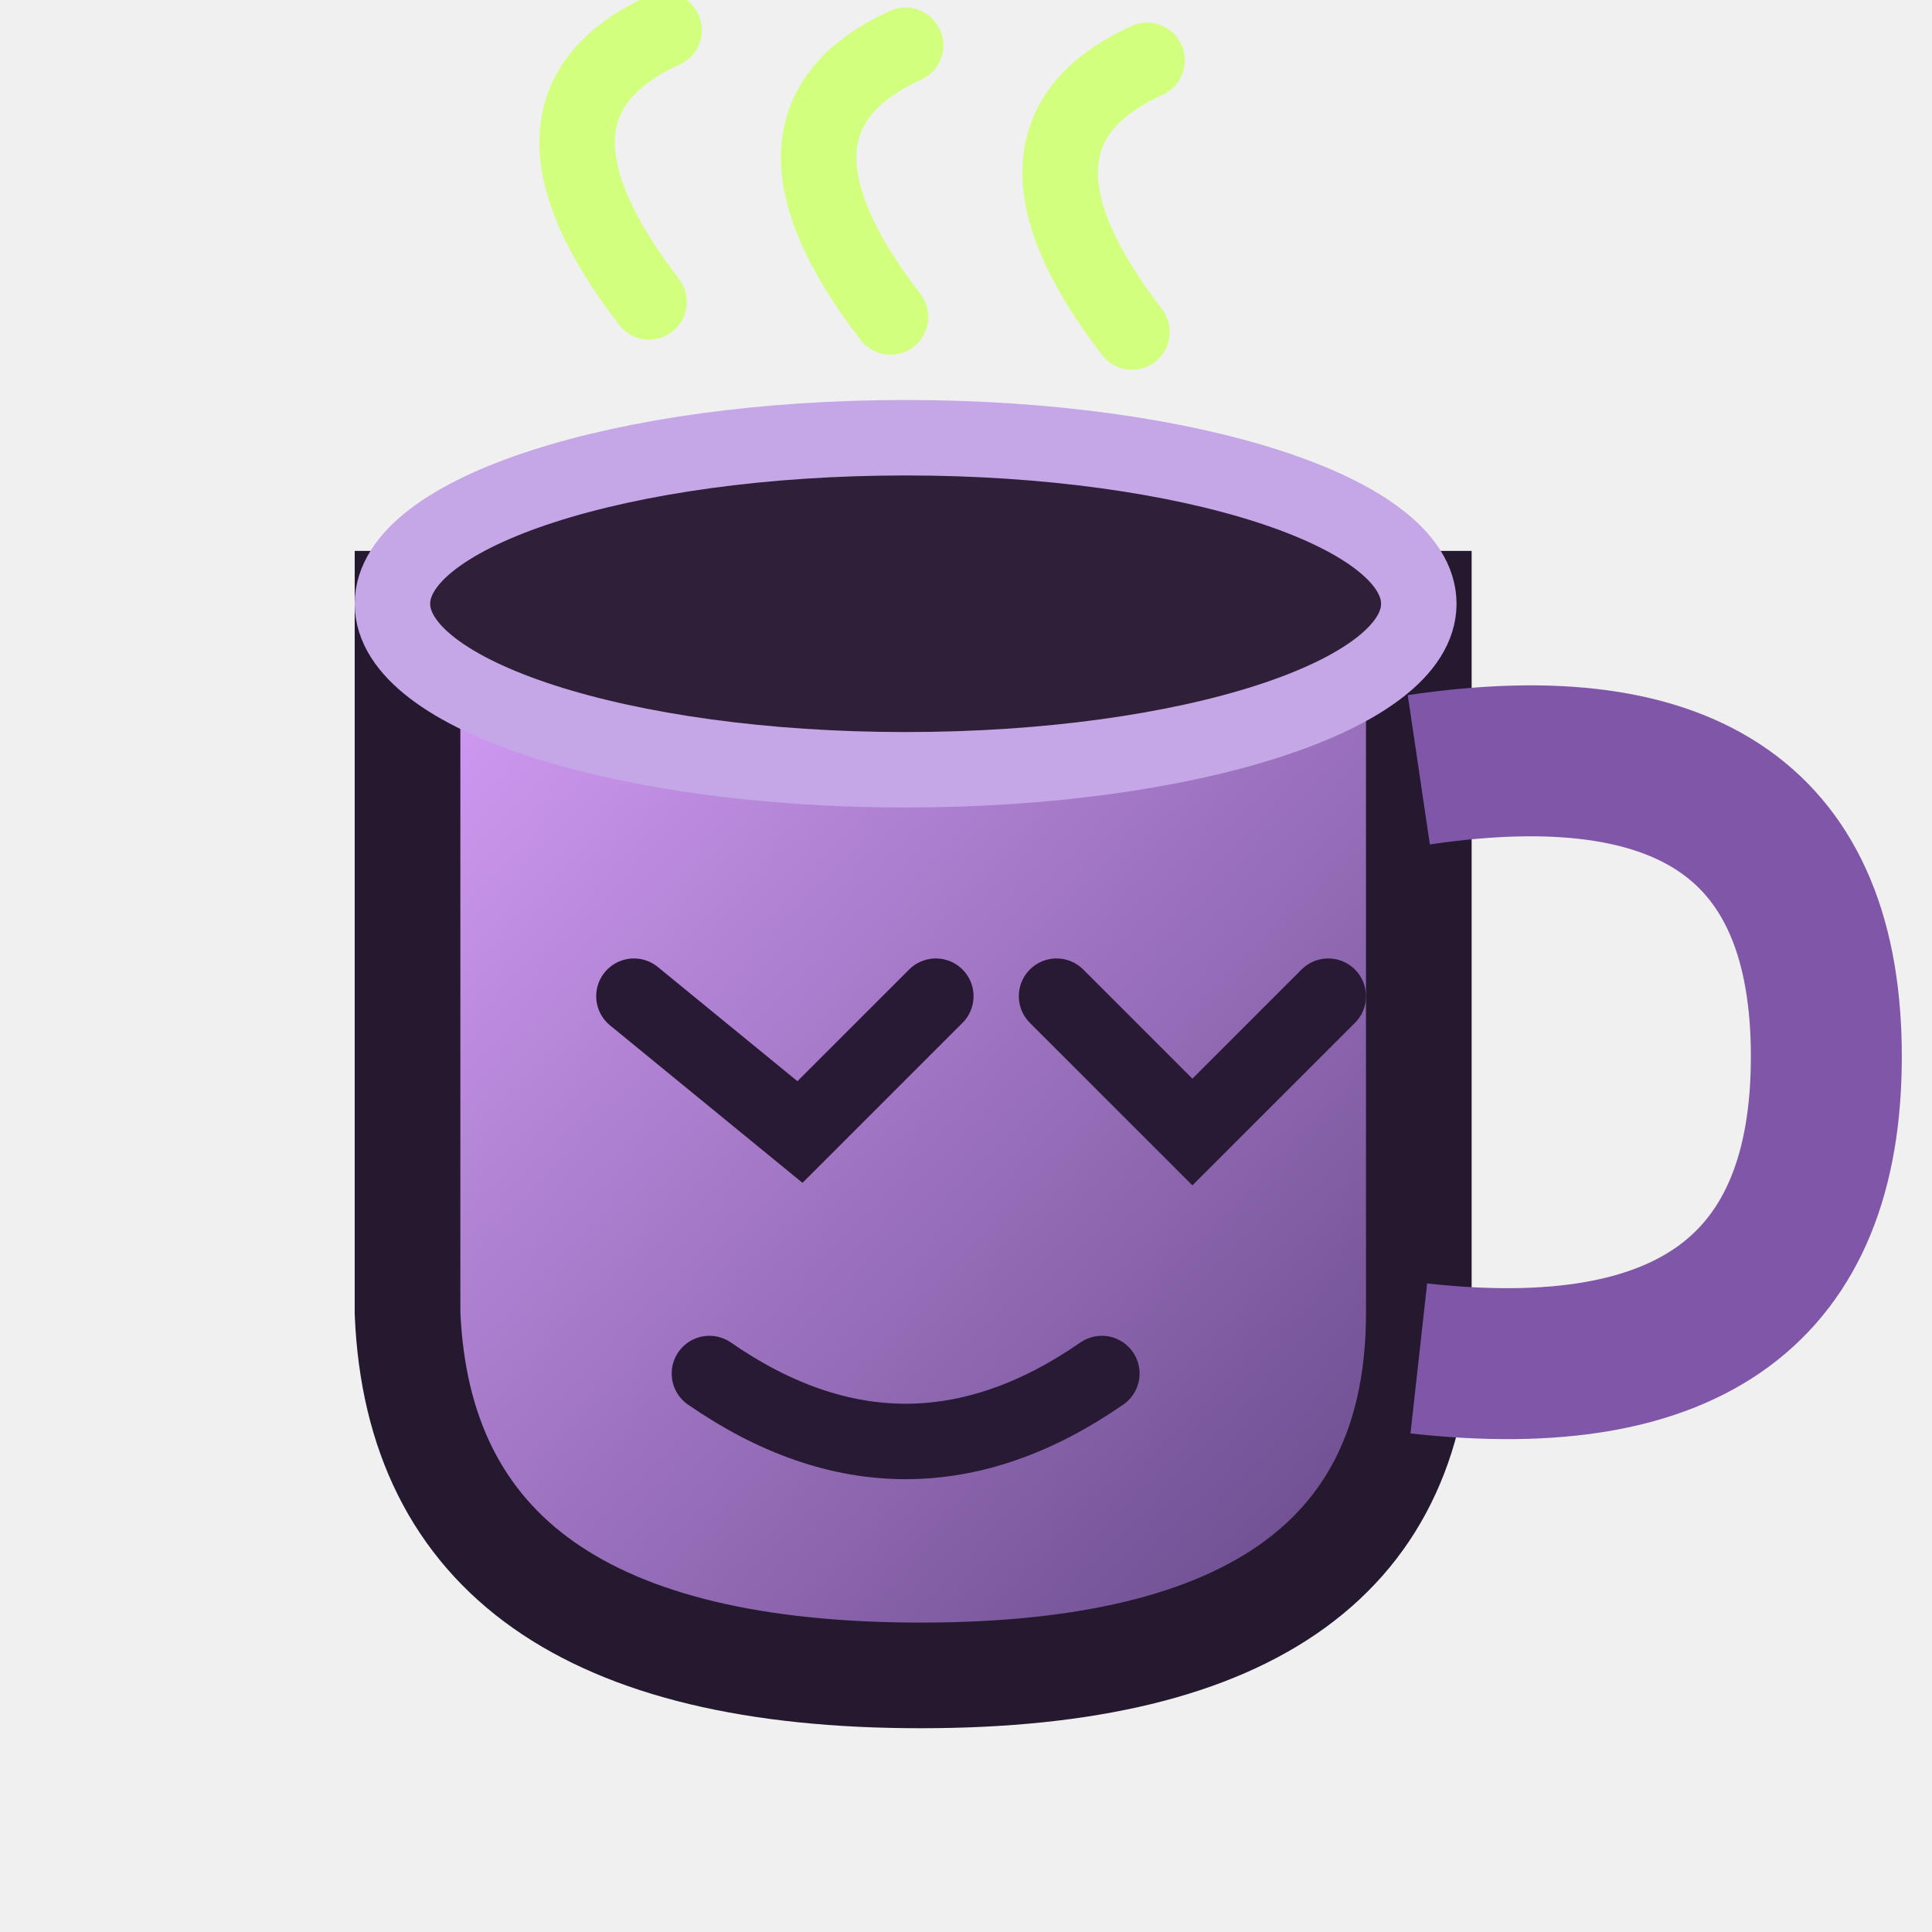
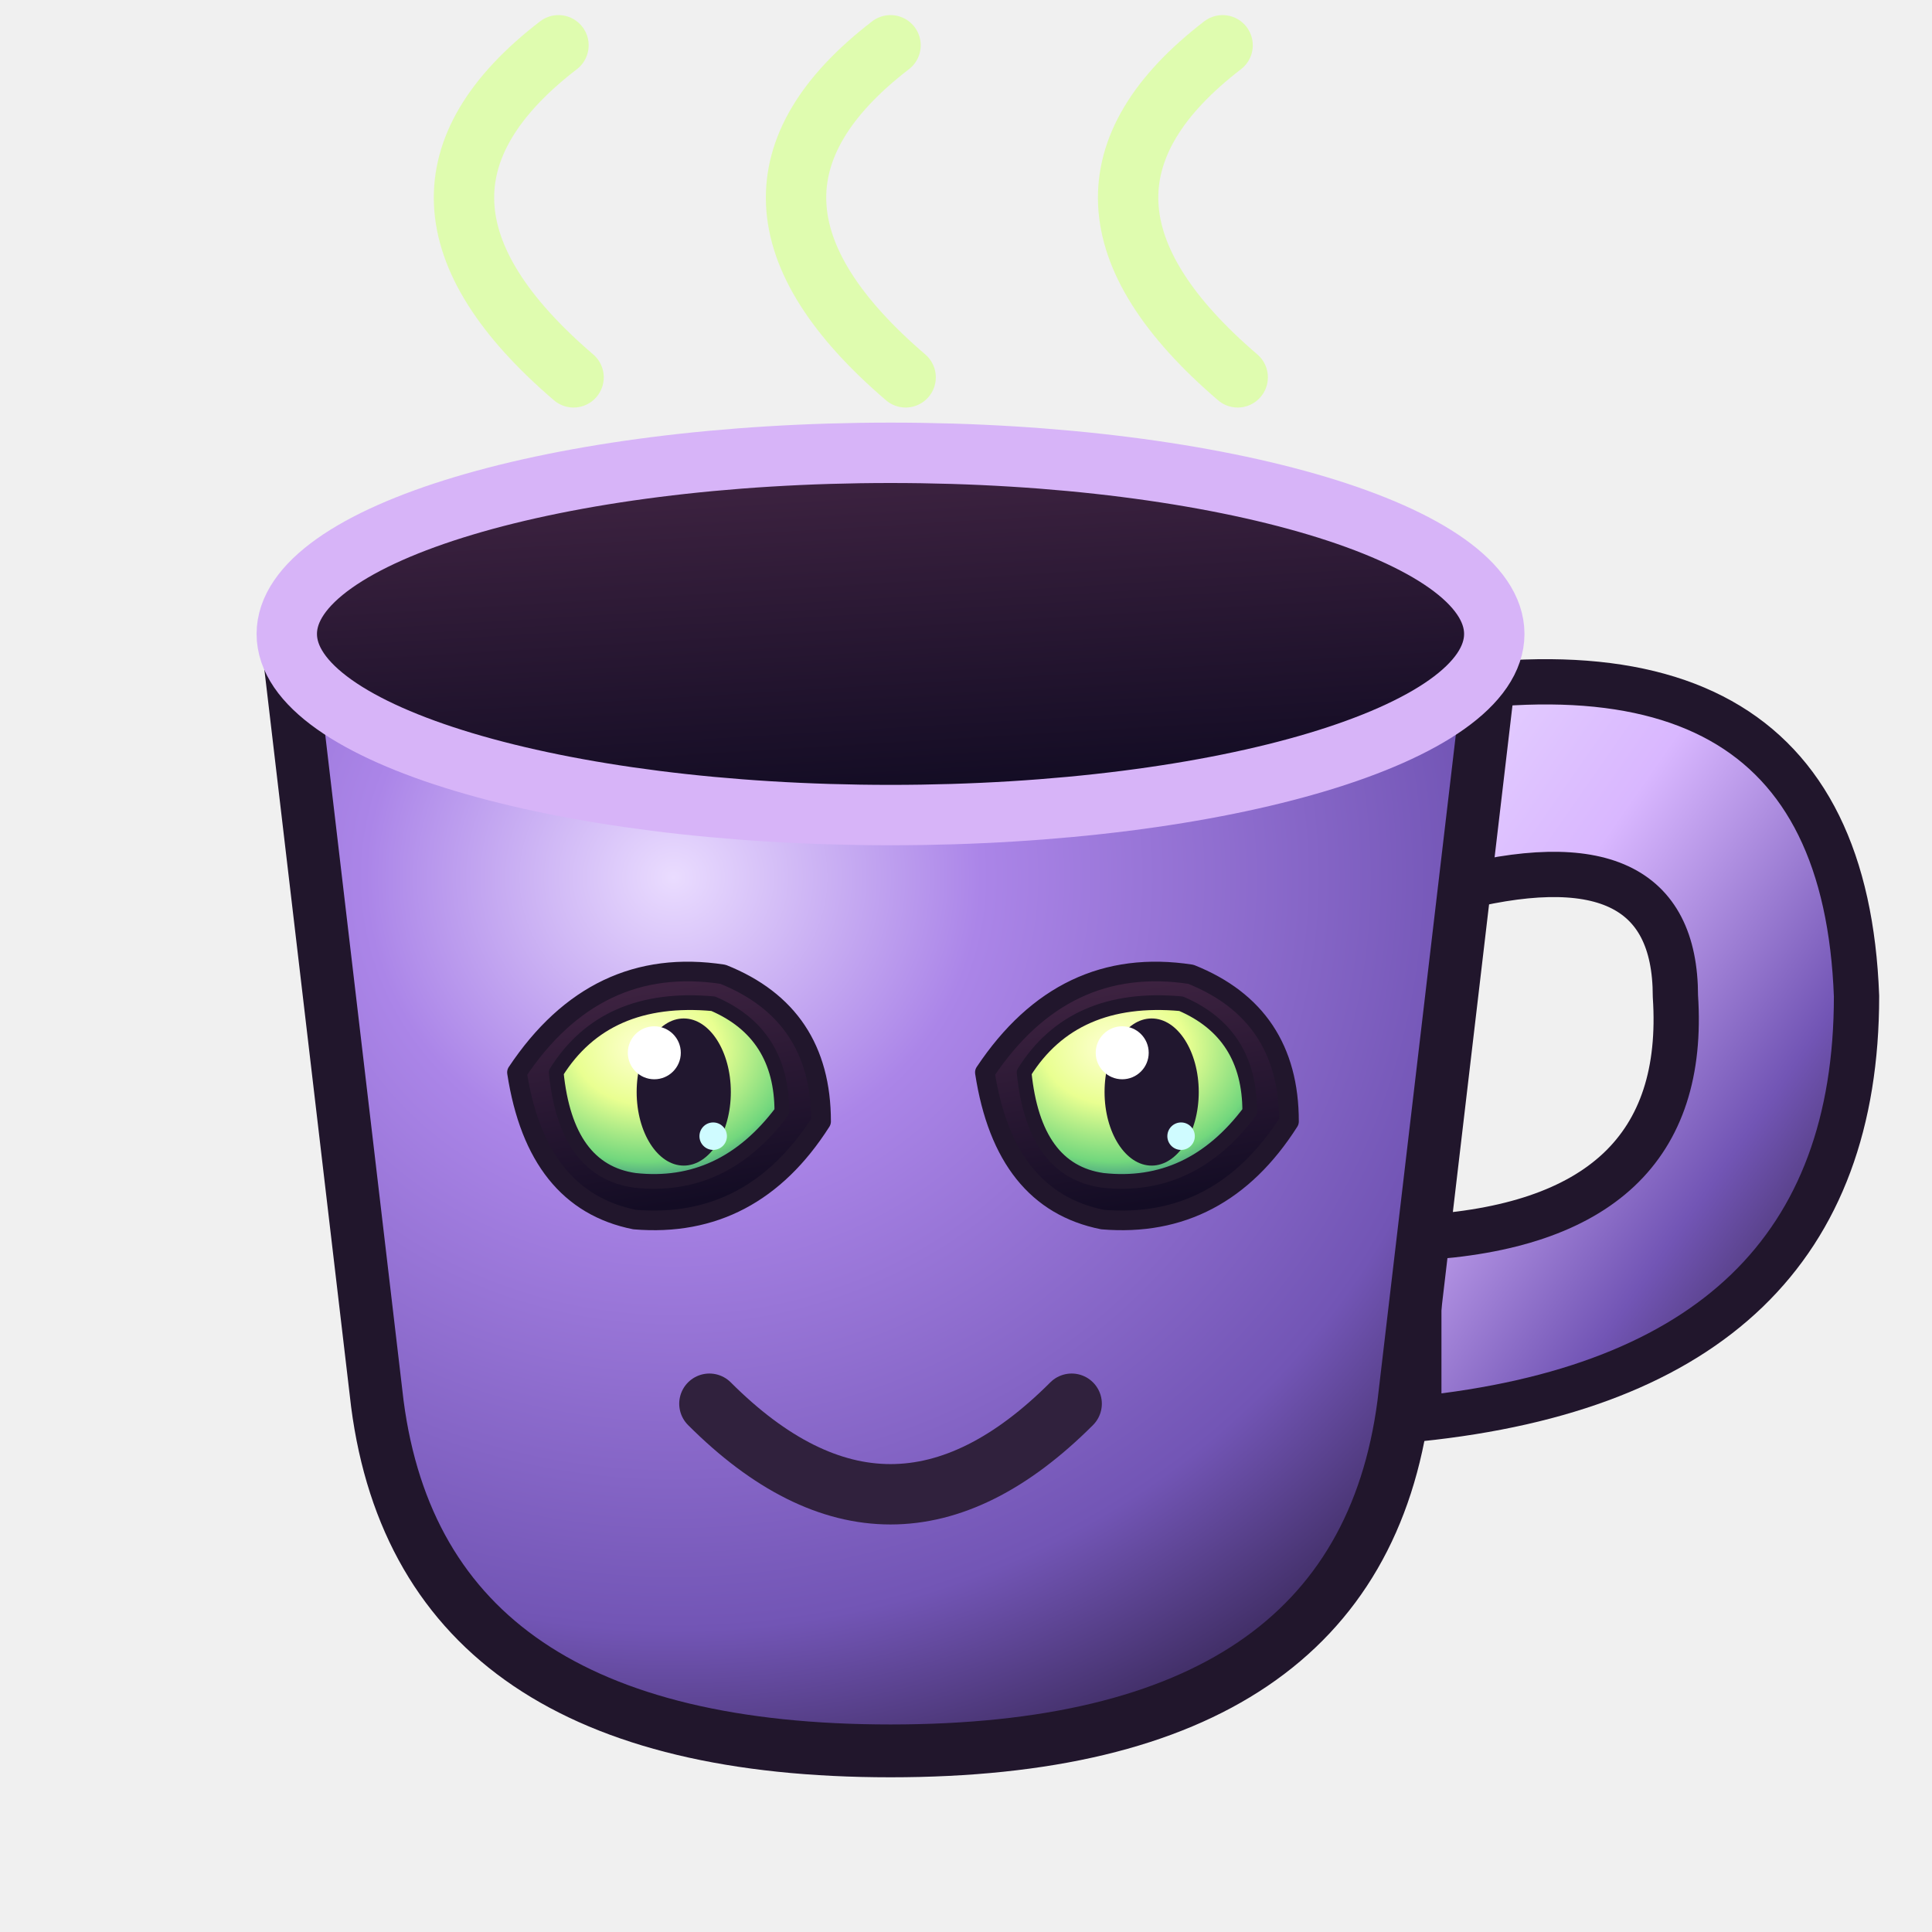
<svg xmlns="http://www.w3.org/2000/svg" viewBox="0 0 128 128" role="img" aria-label="Cursed Coffee">
  <defs>
-     <linearGradient id="a" x1="0" y1="0" x2="1" y2="1">
-       <stop stop-color="#d7a0fa" />
-       <stop offset="1" stop-color="#624585" />
+     <radialGradient id="skin" cx=".32" cy=".22" r=".88">
+       <stop stop-color="#eadcff" />
+       <stop offset=".29" stop-color="#ab85e8" />
+       <stop offset=".76" stop-color="#7255b5" />
+       <stop offset="1" stop-color="#31224d" />
+     </radialGradient>
+     <linearGradient id="horn" x1="0" y1="0" x2="1" y2="1">
+       <stop stop-color="#eadcff" />
+       <stop offset=".36" stop-color="#d9b7ff" />
+       <stop offset=".7" stop-color="#7255b5" />
+       <stop offset="1" stop-color="#201529" />
    </linearGradient>
+     <linearGradient id="ink" x2=".2" y2="1">
+       <stop stop-color="#442645" />
+       <stop offset="1" stop-color="#130c24" />
+     </linearGradient>
+     <radialGradient id="eye" cx=".4" cy=".25" r=".8">
+       <stop stop-color="#ffffd5" />
+       <stop offset=".4" stop-color="#e9ff91" />
+       <stop offset=".8" stop-color="#72d77d" />
+       <stop offset="1" stop-color="#317d87" />
+     </radialGradient>
+     <linearGradient id="tooth" x2="0" y2="1">
+       <stop stop-color="#fffdf0" />
+       <stop offset="1" stop-color="#d2b8d5" />
+     </linearGradient>
+     <radialGradient id="blush">
+       <stop stop-color="#ff94a7" stop-opacity=".8" />
+       <stop offset="1" stop-color="#ff487e" stop-opacity="0" />
+     </radialGradient>
  </defs>
-   <path d="M27 40h67v47q0 24-33 24T27 87Z" fill="url(#a)" stroke="#25192f" stroke-width="7" />
-   <path d="M94 51q27-4 27 19T94 90" fill="none" stroke="#8056a8" stroke-width="10" />
-   <ellipse cx="60" cy="40" rx="34" ry="11" fill="#301f39" stroke="#c5a6e6" stroke-width="5" />
-   <path d="M43 20q-10-13 1-18m15 19q-10-13 1-18m15 19q-10-13 1-18" fill="none" stroke="#d2ff7d" stroke-width="5" stroke-linecap="round" />
-   <path d="m42 66 11 9 9-9m8 0 9 9 9-9M47 91q13 9 26 0" fill="none" stroke="#281a35" stroke-width="5" stroke-linecap="round" />
+   <path d="M89 47Q122 39 123 66Q123 91 94 94L94 82Q112 81 111 66Q111 55 96 59Z" fill="url(#horn)" stroke="#21162c" stroke-width="3" stroke-linejoin="round" stroke-linecap="round" />
+   <path d="M19 42H99L93 93Q90 116 59 116Q28 116 25 93Z" fill="url(#skin)" stroke="#21162c" stroke-width="3.5" stroke-linejoin="round" stroke-linecap="round" />
+   <ellipse cx="59" cy="42" rx="40" ry="12" fill="url(#ink)" stroke="#d7b4f8" stroke-width="4" />
+   <g transform="translate(44 73) scale(0.65)">
+     <path d="M-15 -3Q-7 -15 6 -13Q16 -9 16 2Q9 13 -3 12Q-13 10 -15 -3Z" fill="url(#ink)" stroke="#21162c" stroke-width="2" stroke-linejoin="round" stroke-linecap="round" />
+     <path d="M-11 -3Q-6 -11 5 -10Q12 -7 12 1Q6 9 -3 8Q-10 7 -11 -3Z" fill="url(#eye)" stroke="#21162c" stroke-width="1.5" stroke-linejoin="round" stroke-linecap="round" />
+     <ellipse cx="2" cy="-1" rx="4.8" ry="7.5" fill="#21172f" />
+     <circle cx="-1" cy="-5" r="2.7" fill="#fff" />
+     <circle cx="5" cy="3.5" r="1.4" fill="#cffbff" />
+   </g>
+   <g transform="translate(75 73) scale(0.65)">
+     <path d="M-15 -3Q-7 -15 6 -13Q16 -9 16 2Q9 13 -3 12Q-13 10 -15 -3Z" fill="url(#ink)" stroke="#21162c" stroke-width="2" stroke-linejoin="round" stroke-linecap="round" />
+     <path d="M-11 -3Q-6 -11 5 -10Q12 -7 12 1Q6 9 -3 8Q-10 7 -11 -3Z" fill="url(#eye)" stroke="#21162c" stroke-width="1.5" stroke-linejoin="round" stroke-linecap="round" />
+     <ellipse cx="2" cy="-1" rx="4.8" ry="7.5" fill="#21172f" />
+     <circle cx="-1" cy="-5" r="2.7" fill="#fff" />
+     <circle cx="5" cy="3.5" r="1.4" fill="#cffbff" />
+   </g>
+   <path d="M47 93Q59 105 71 93" fill="none" stroke="#30213d" stroke-opacity="1" stroke-width="4" stroke-linecap="round" />
+   <path d="M38 25Q24 13 37 3M60 25Q46 13 59 3M82 25Q68 13 81 3" fill="none" stroke="#dbff9f" stroke-opacity=".8" stroke-width="4" stroke-linecap="round" />
</svg>
